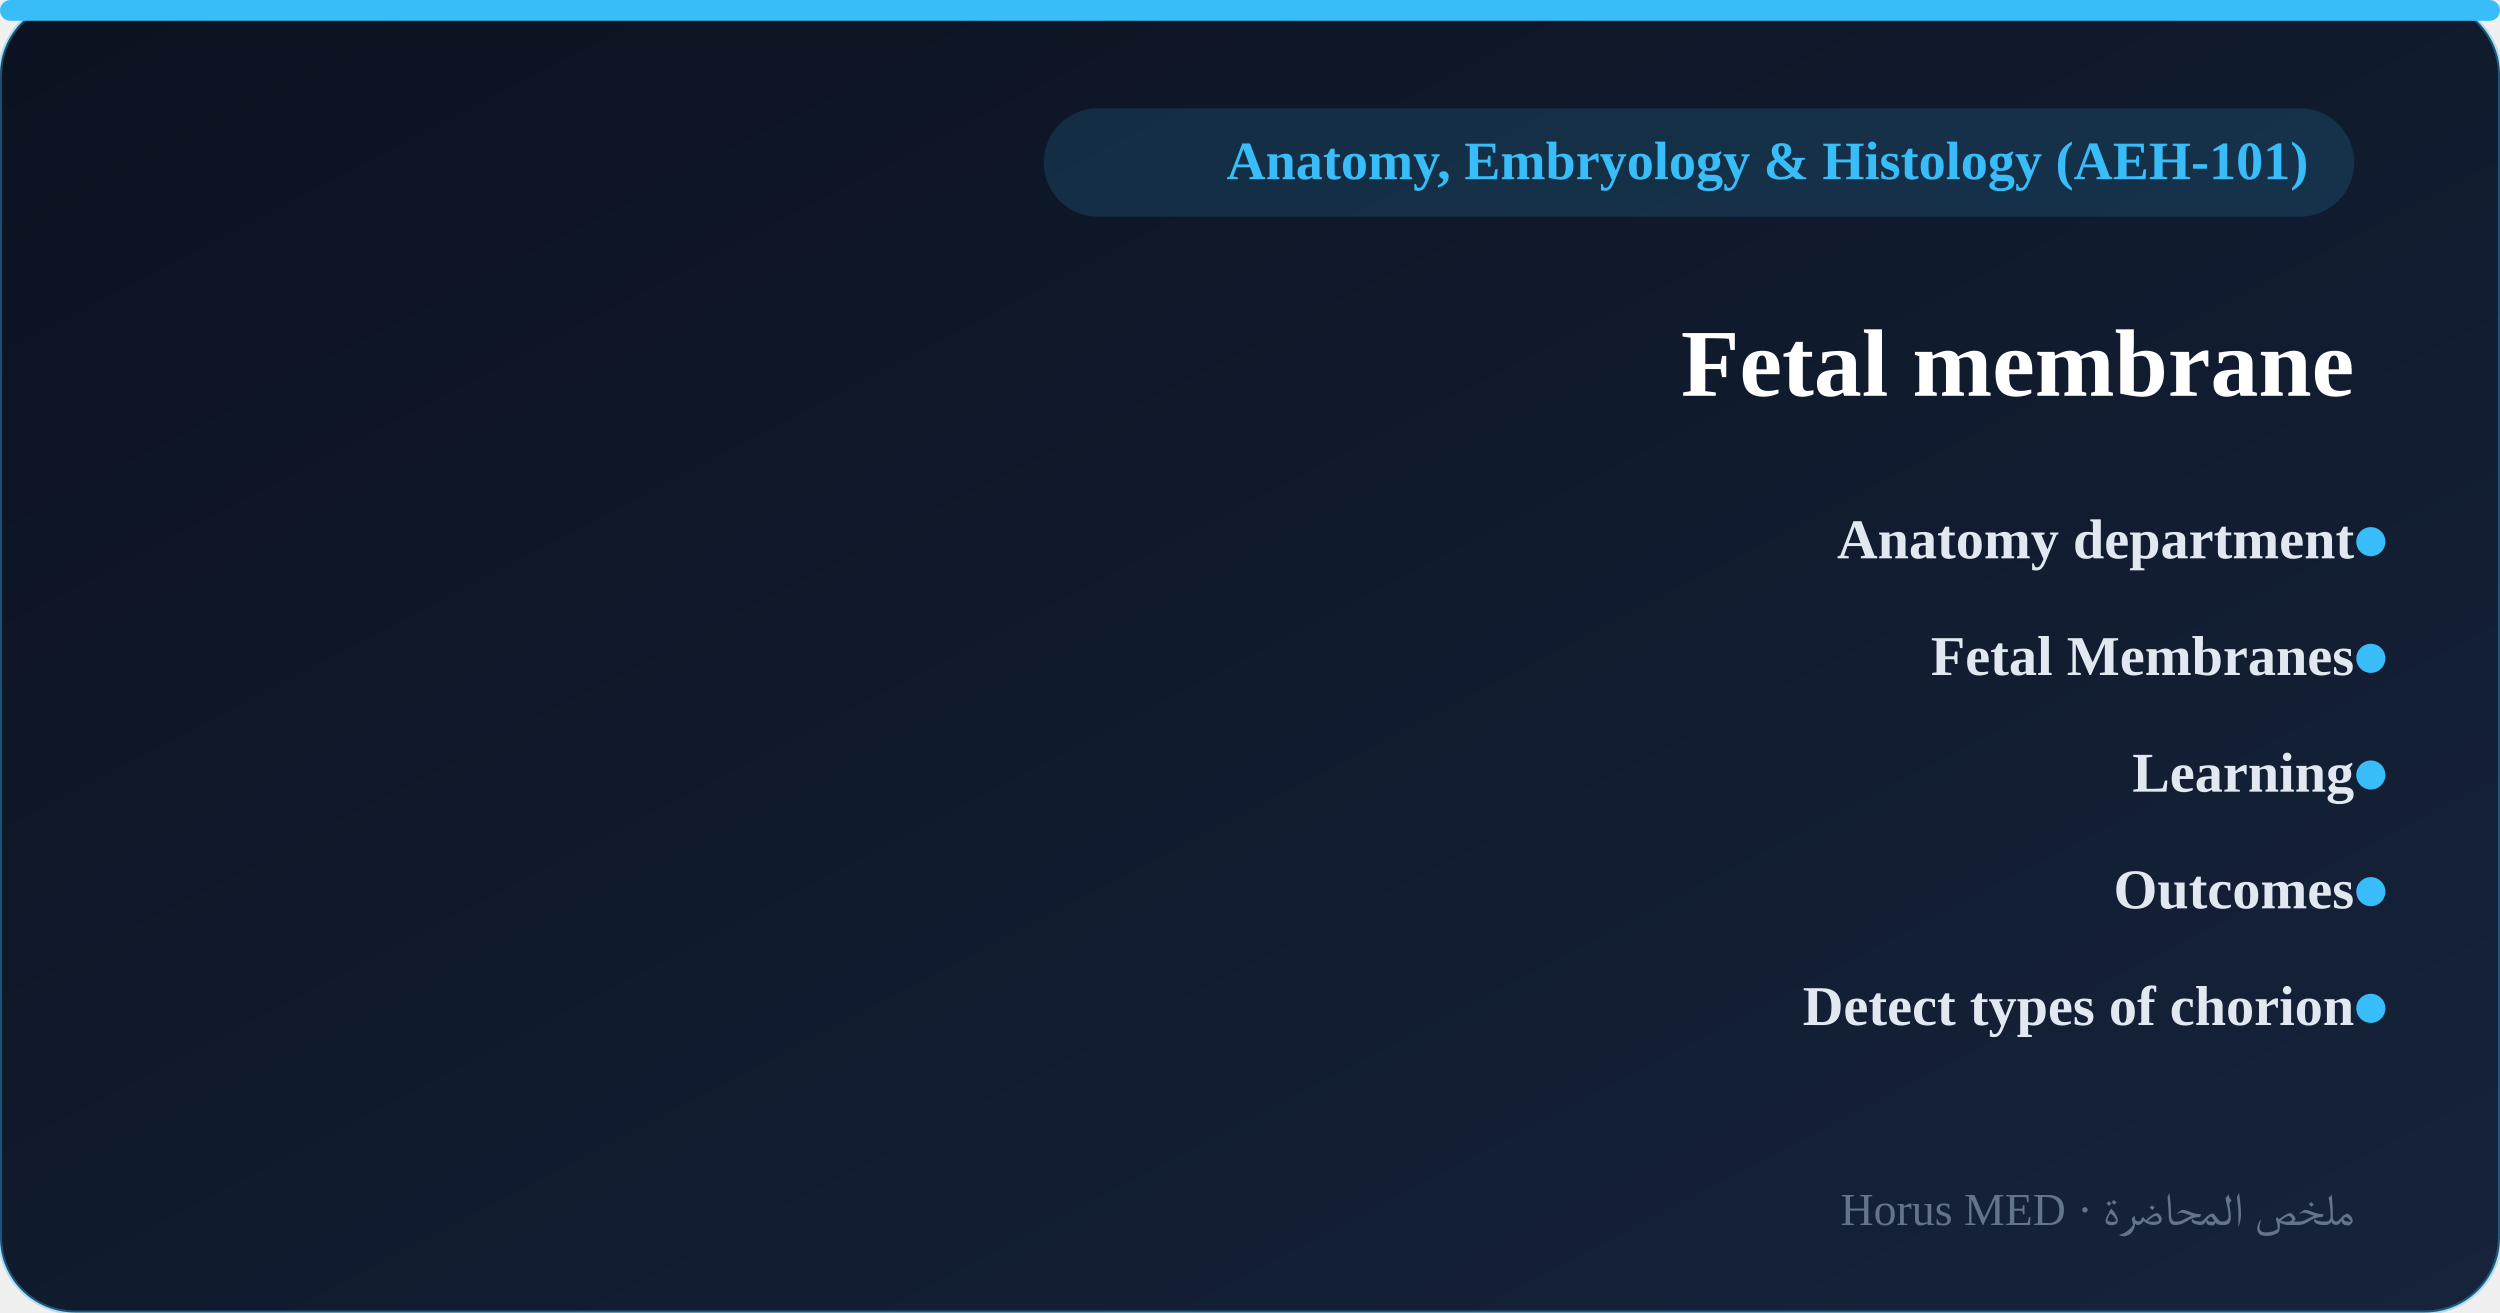
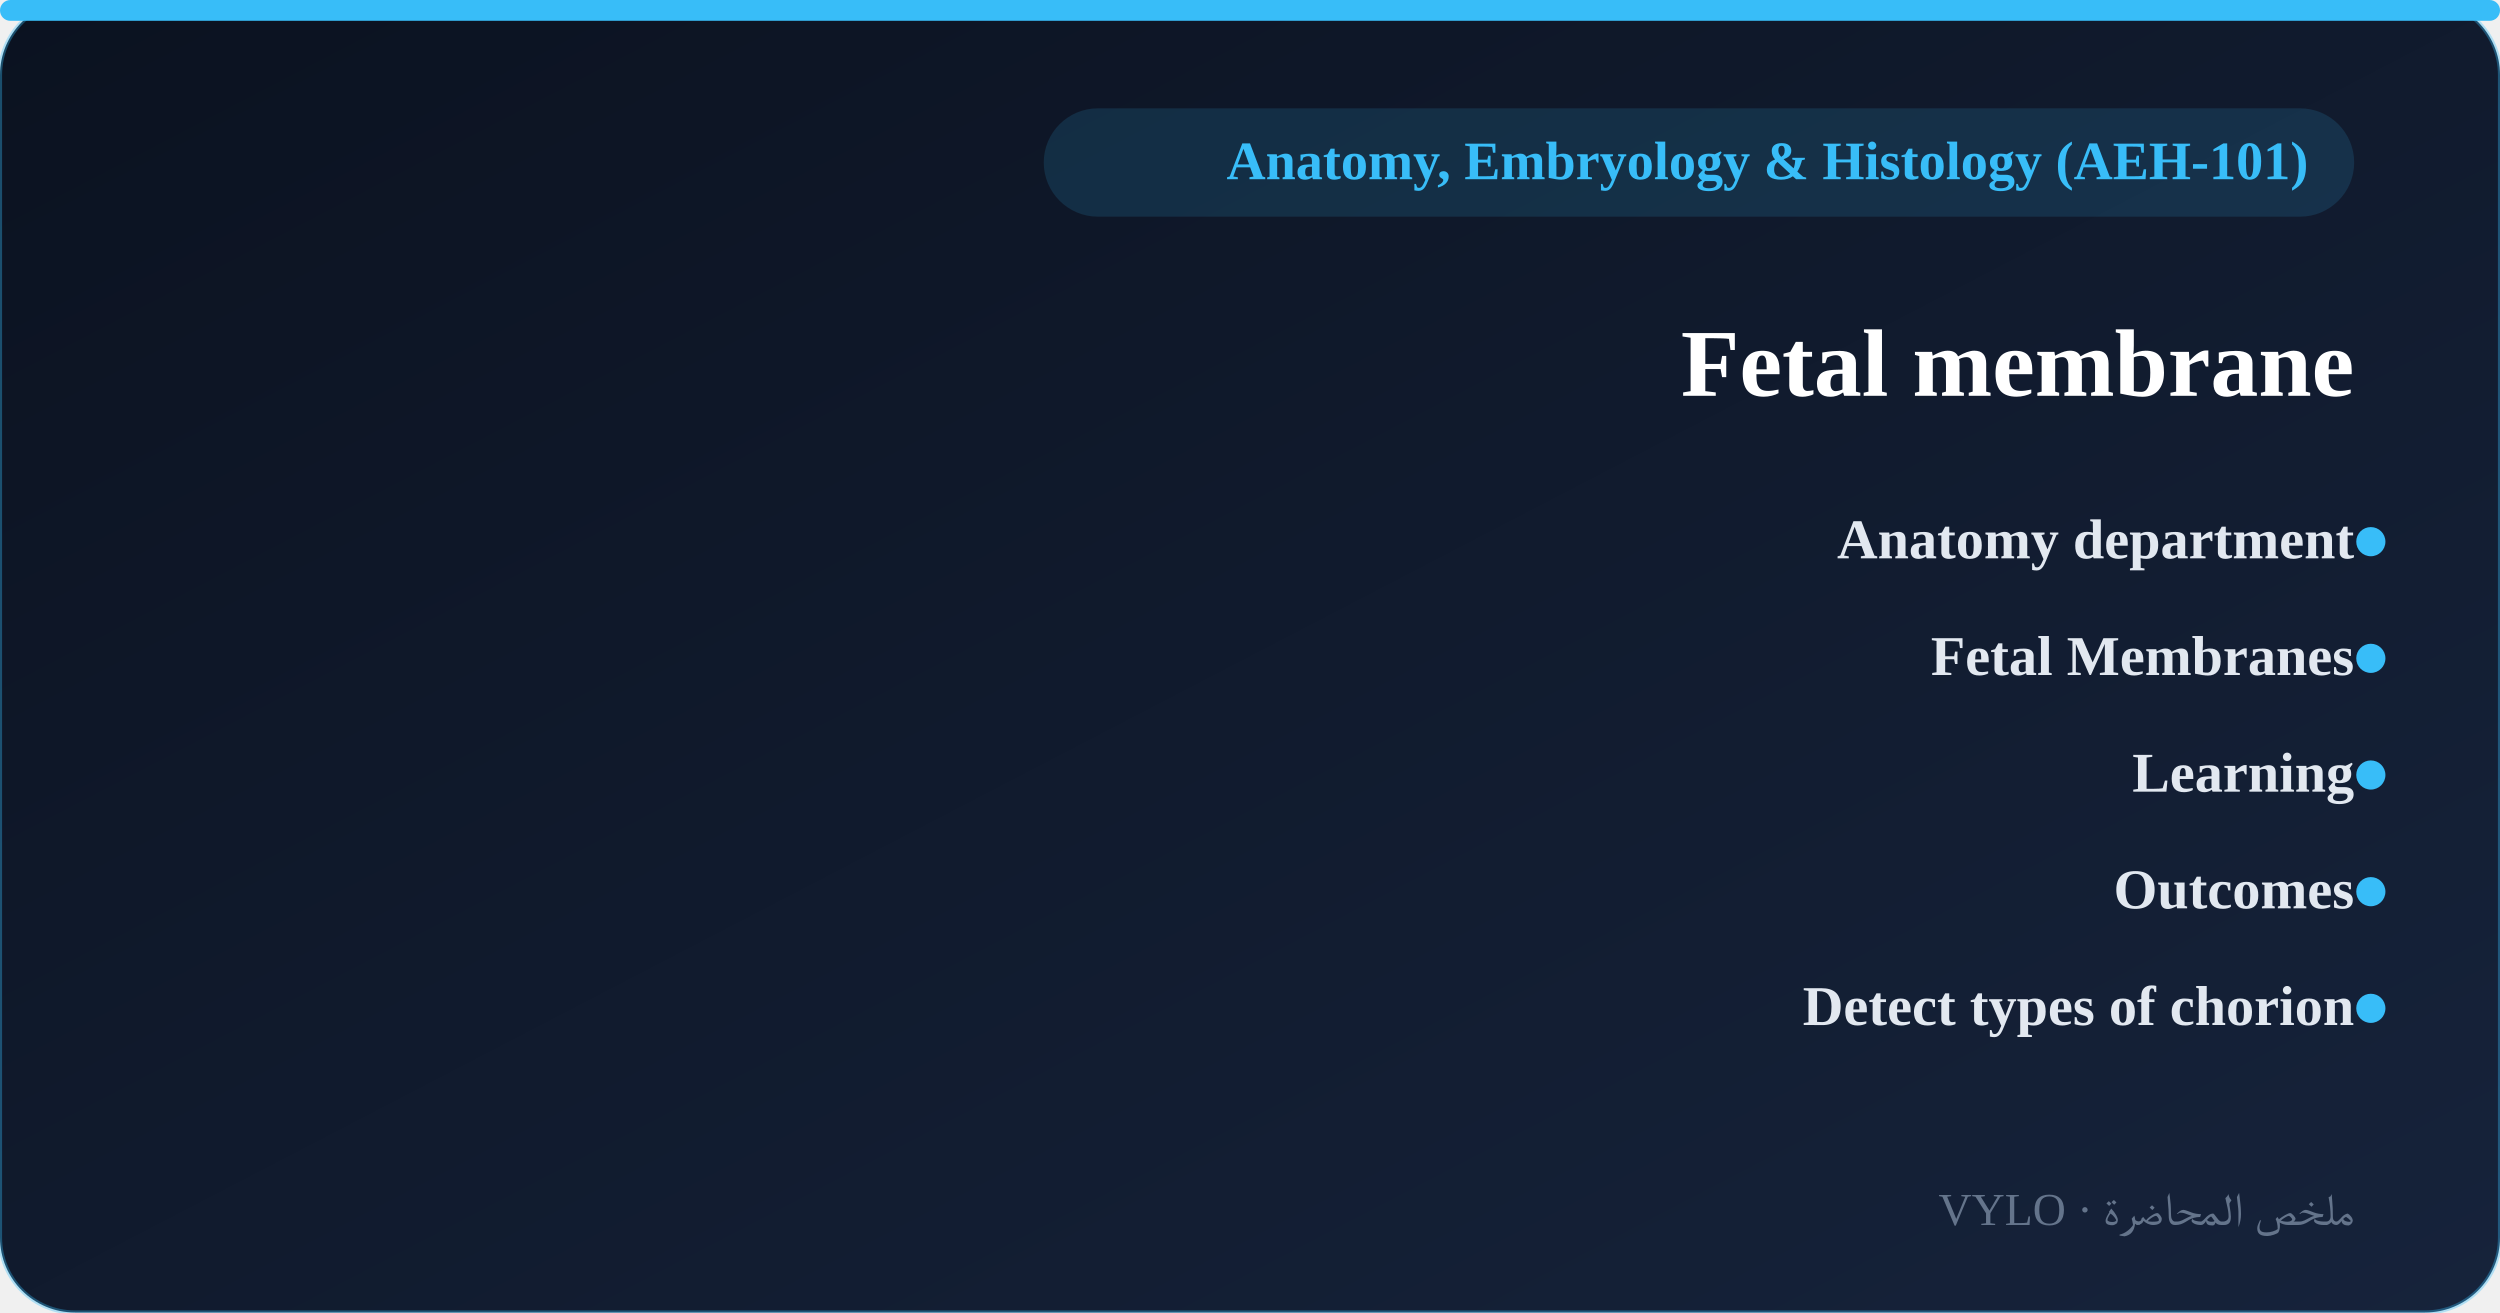
<svg xmlns="http://www.w3.org/2000/svg" width="1200" height="630" viewBox="0 0 1200 630">
  <defs>
    <linearGradient id="bg" x1="0" y1="0" x2="1" y2="1">
      <stop offset="0" stop-color="#0b1220" />
      <stop offset="1" stop-color="#16233b" />
    </linearGradient>
  </defs>
  <rect width="1200" height="630" rx="36" fill="url(#bg)" />
  <rect width="1200" height="630" rx="36" fill="none" stroke="#38bdf8" stroke-opacity="0.35" stroke-width="2" />
  <rect x="0" y="0" width="1200" height="10" rx="5" fill="#38bdf8" />
  <rect x="501" y="52" width="629" height="52" rx="26" fill="#38bdf8" fill-opacity="0.14" />
  <text x="1108" y="86" text-anchor="end" font-size="26" fill="#38bdf8" font-weight="700">Anatomy, Embryology &amp; Histology (AEH-101)</text>
  <text x="1130" y="190" text-anchor="end" font-size="46" fill="#ffffff" font-weight="800">
    <tspan x="1130" dy="0">Fetal membrane</tspan>
  </text>
  <circle cx="1138" cy="260" r="7" fill="#38bdf8" />
  <text x="1130" y="268" text-anchor="end" font-size="27" fill="#e2e8f0" font-weight="600">Anatomy department</text>
  <circle cx="1138" cy="316" r="7" fill="#38bdf8" />
  <text x="1130" y="324" text-anchor="end" font-size="27" fill="#e2e8f0" font-weight="600">Fetal Membranes</text>
  <circle cx="1138" cy="372" r="7" fill="#38bdf8" />
  <text x="1130" y="380" text-anchor="end" font-size="27" fill="#e2e8f0" font-weight="600">Learning</text>
  <circle cx="1138" cy="428" r="7" fill="#38bdf8" />
  <text x="1130" y="436" text-anchor="end" font-size="27" fill="#e2e8f0" font-weight="600">Outcomes</text>
  <circle cx="1138" cy="484" r="7" fill="#38bdf8" />
  <text x="1130" y="492" text-anchor="end" font-size="27" fill="#e2e8f0" font-weight="600">Detect types of chorion</text>
-   <text x="1130" y="588" text-anchor="end" font-size="22" fill="#64748b">Horus MED · ملخص المحاضرة</text>
+   <text x="1130" y="588" text-anchor="end" font-size="22" fill="#64748b">VYLO · ملخص المحاضرة</text>
</svg>
